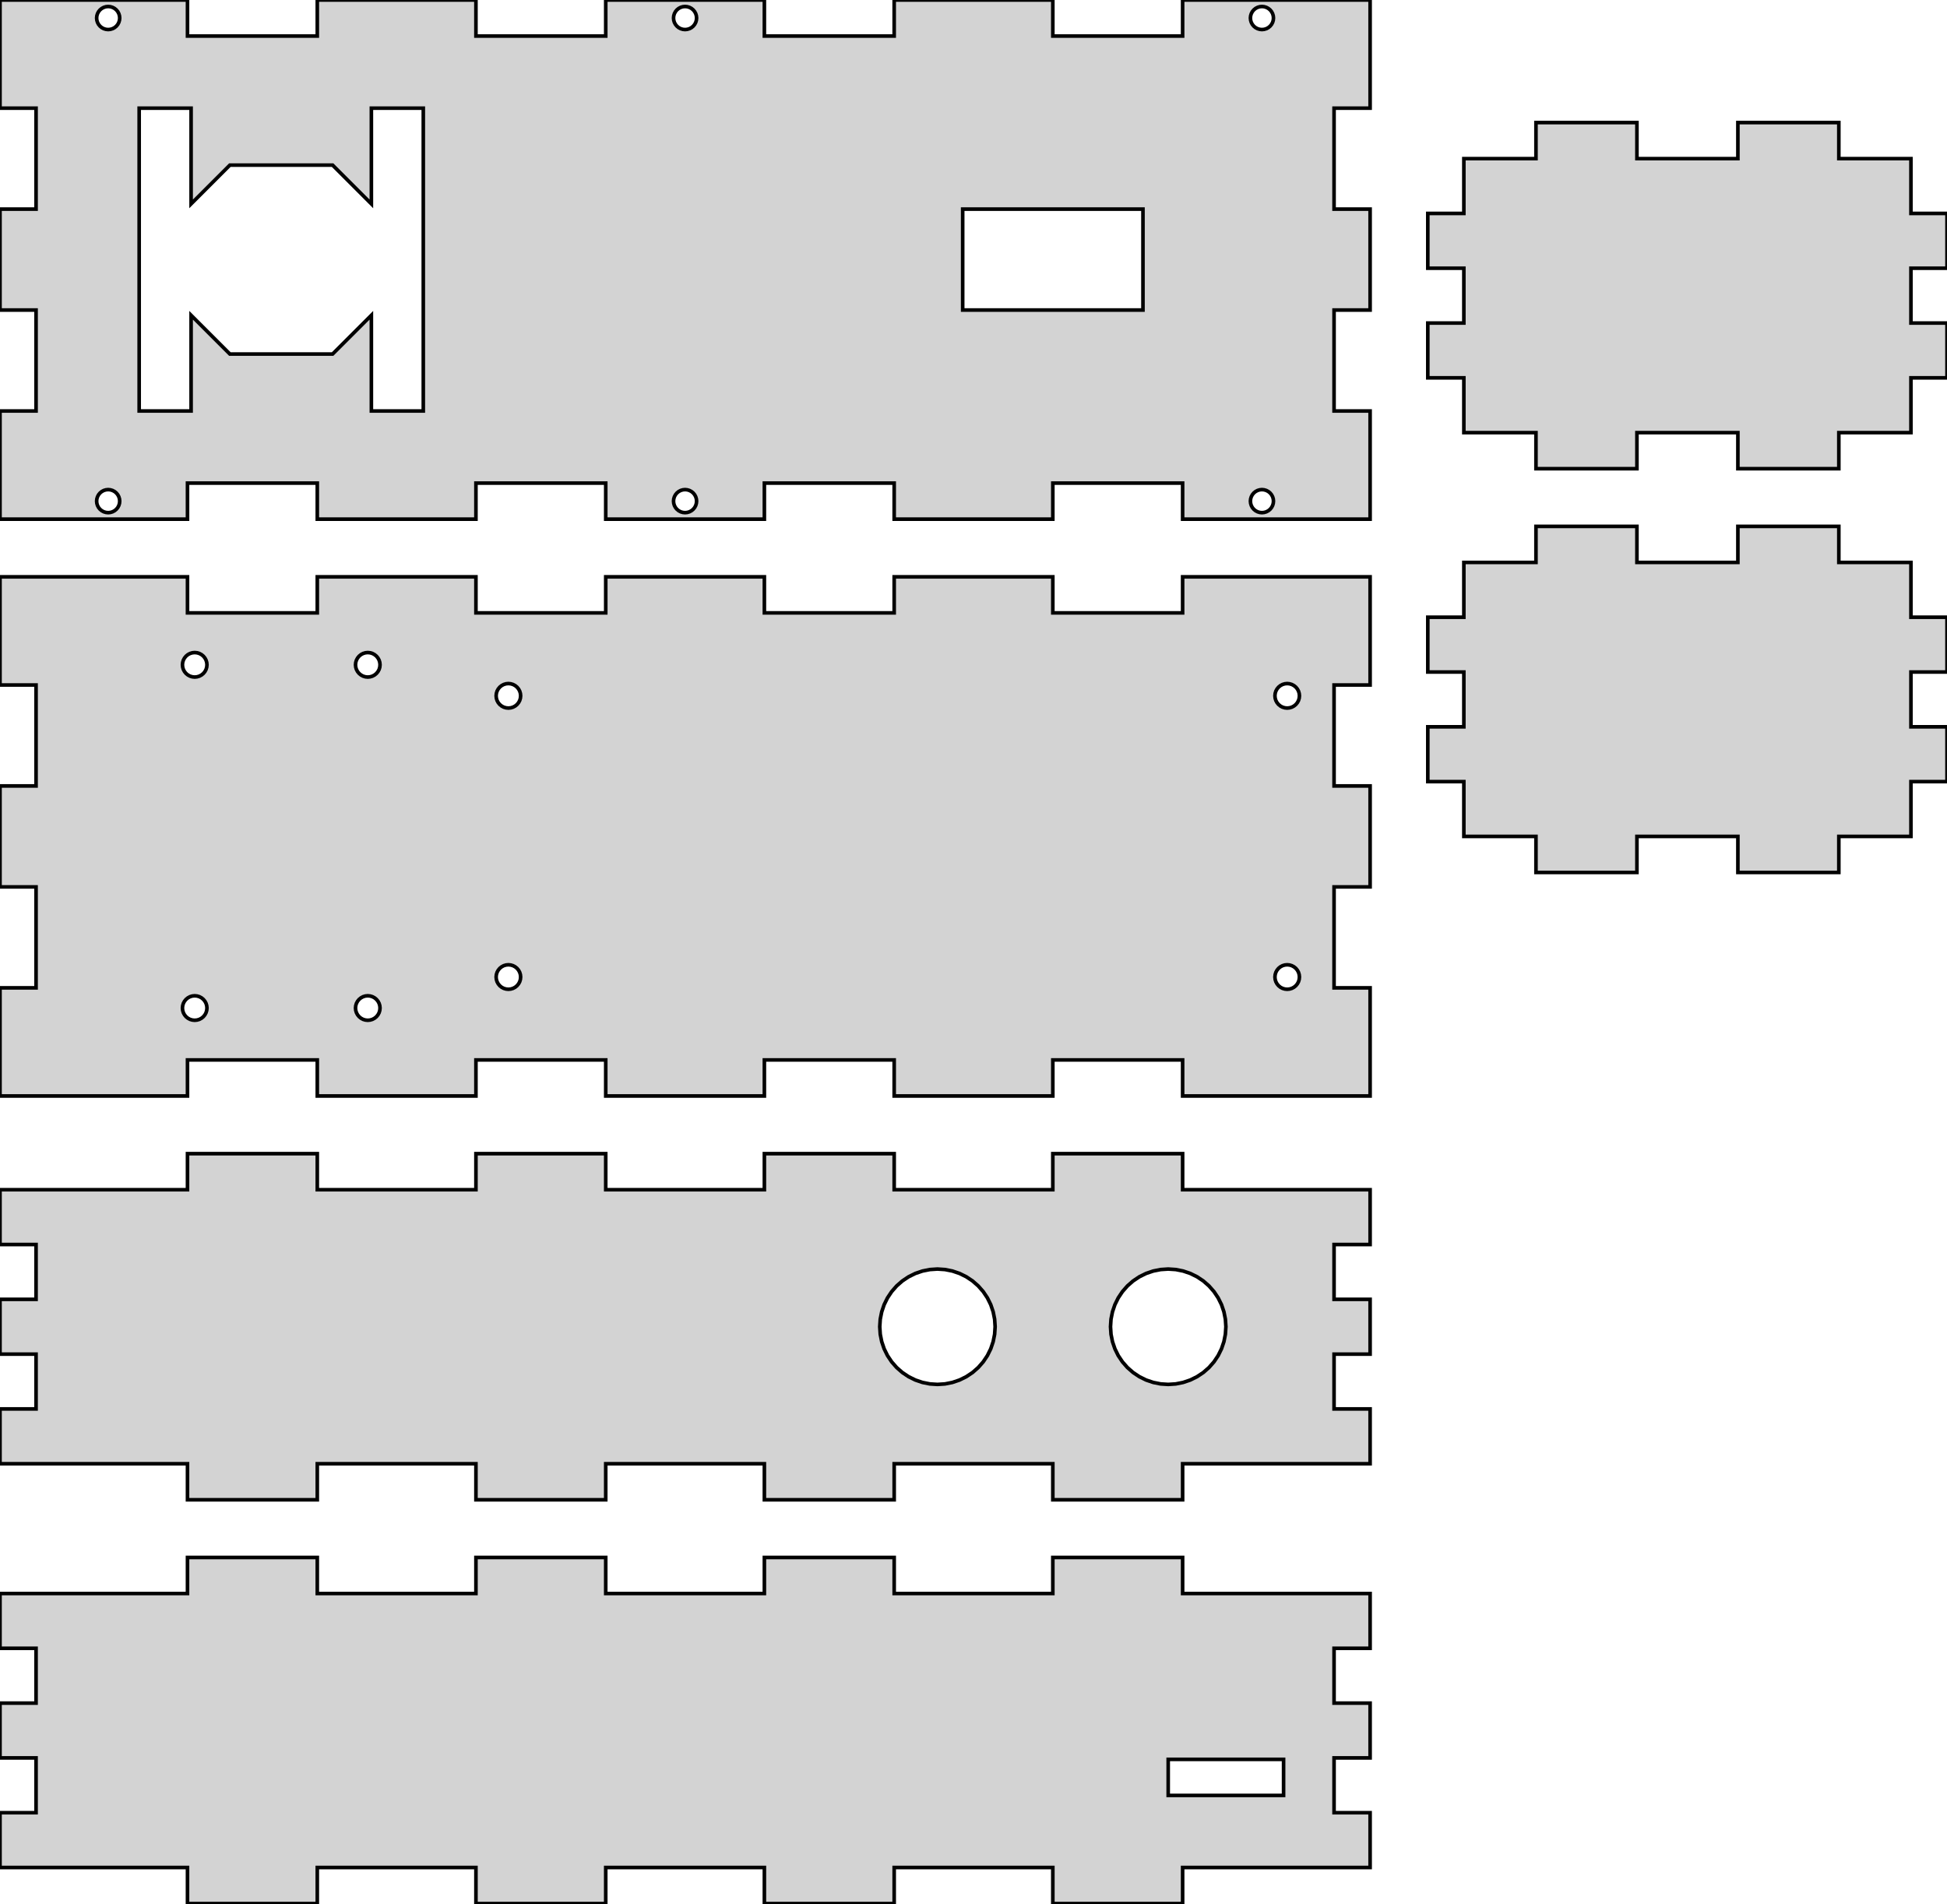
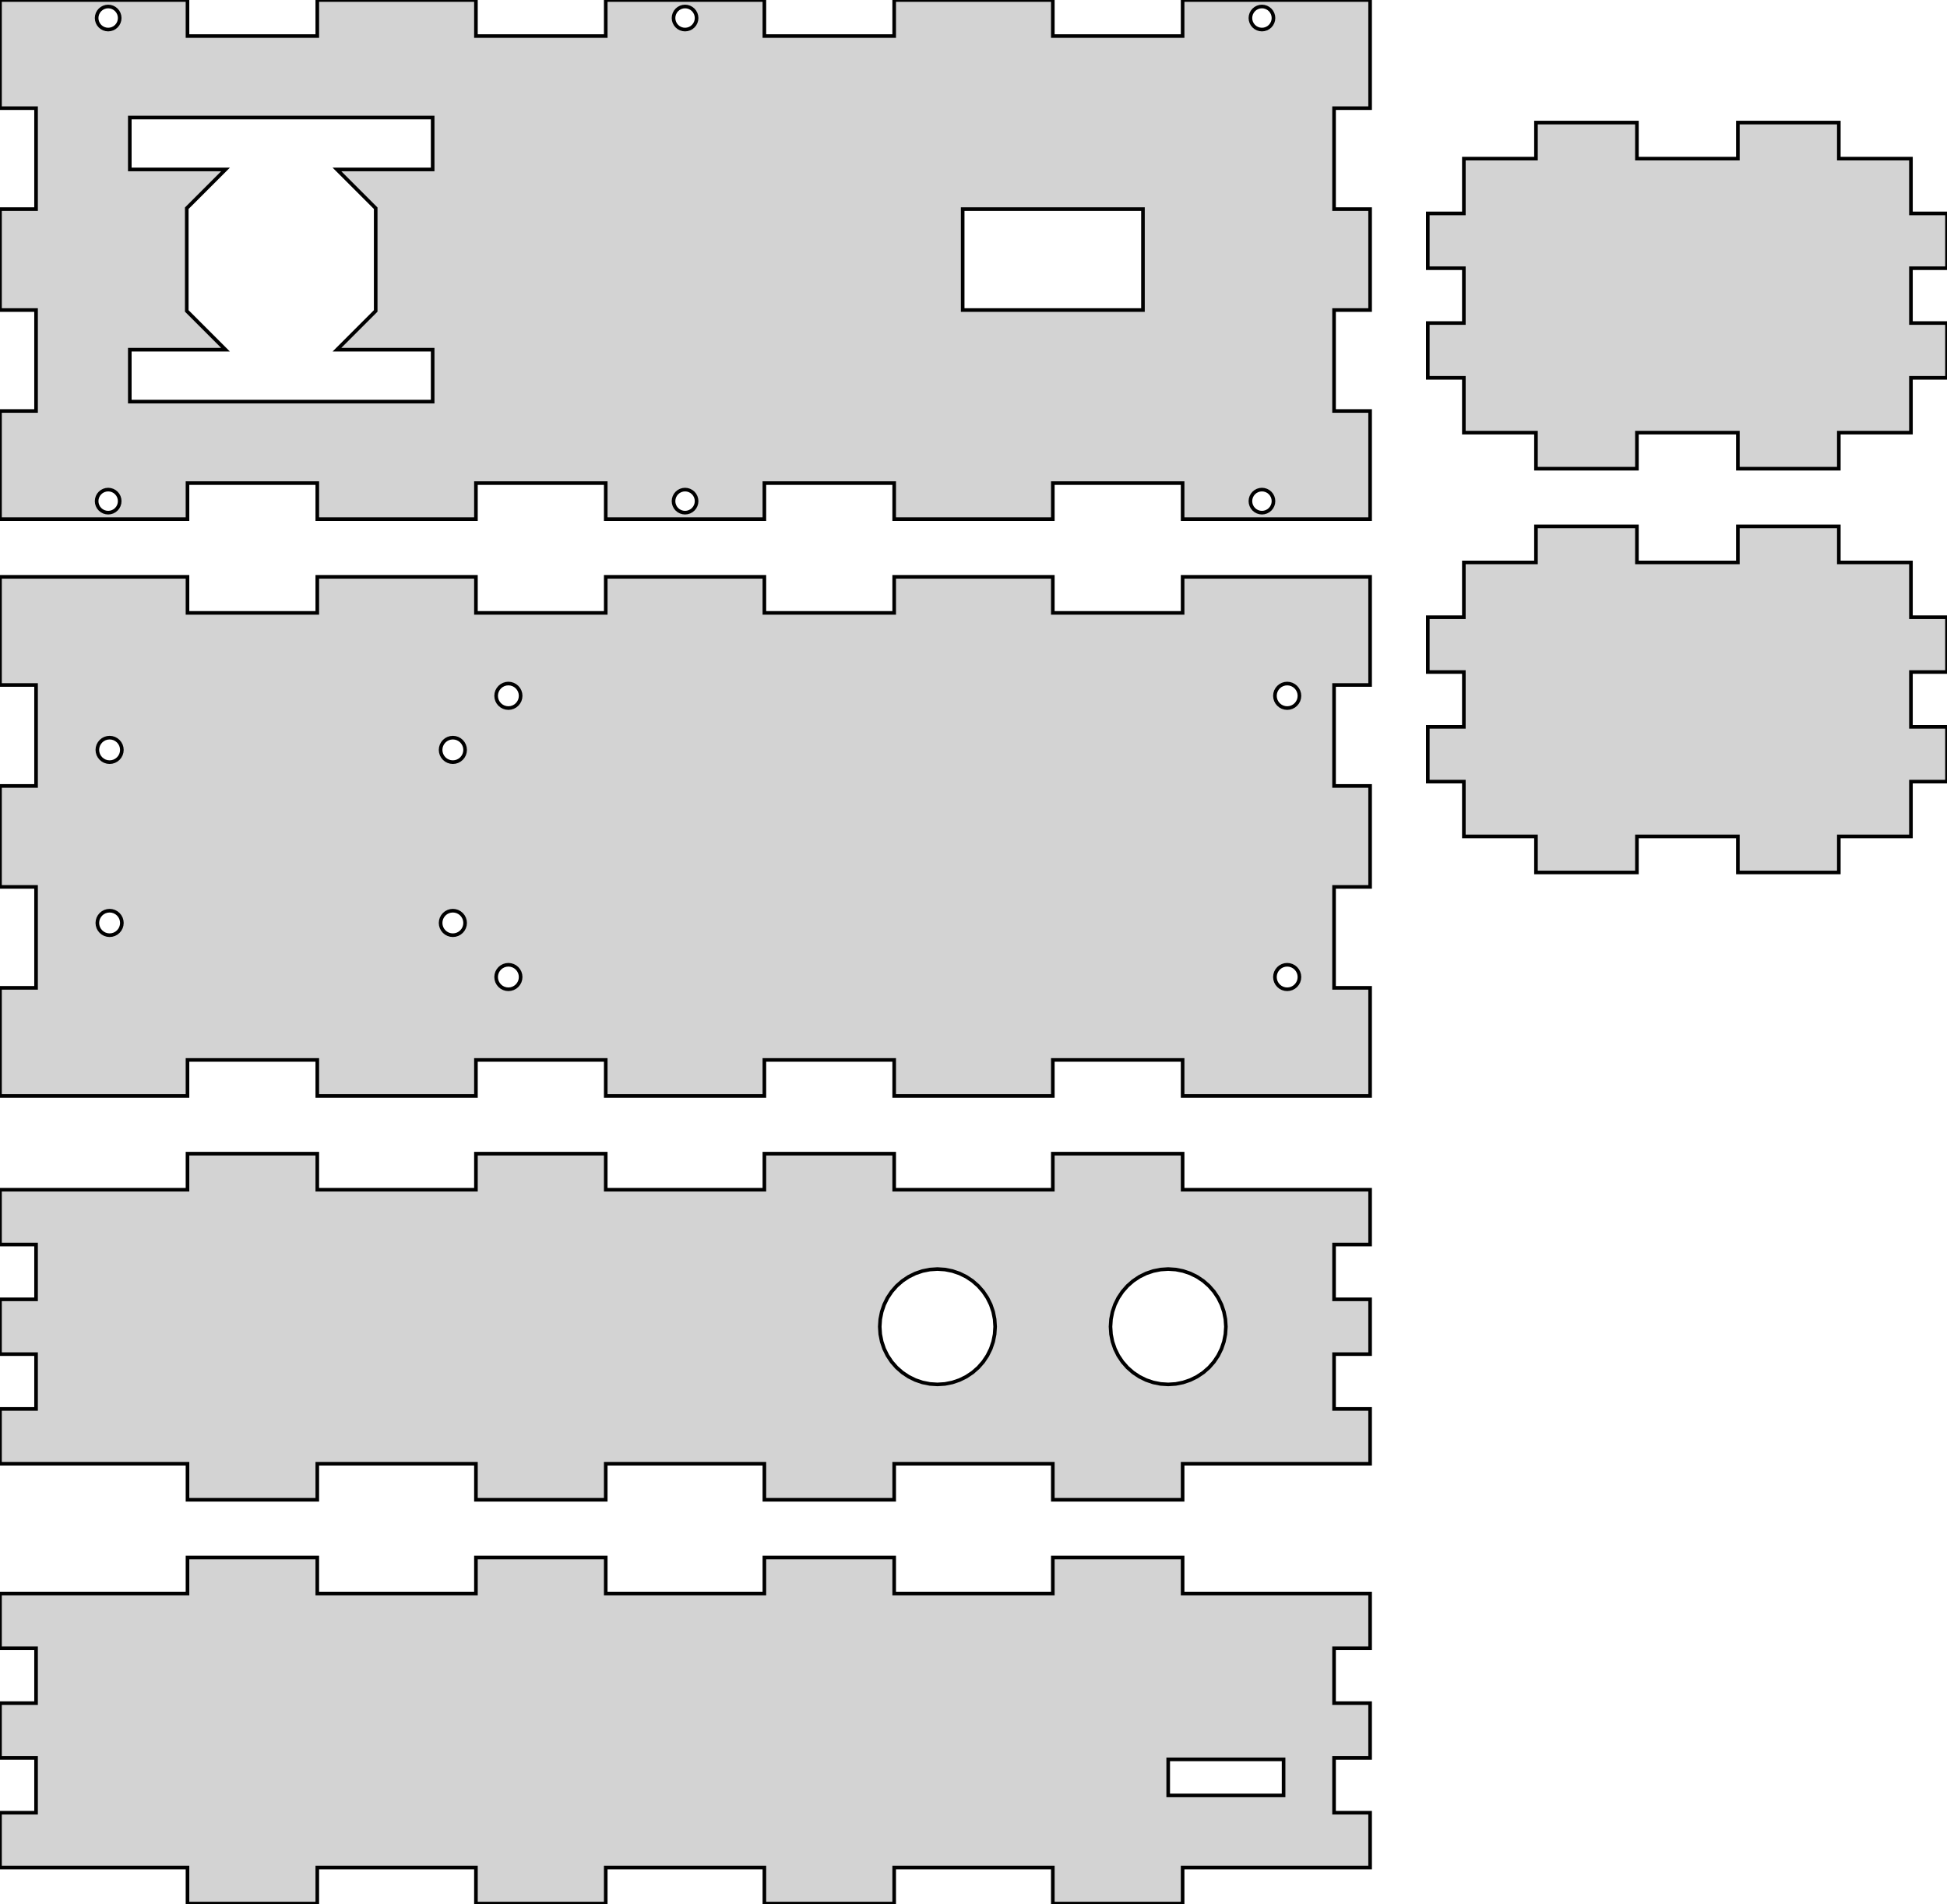
<svg xmlns="http://www.w3.org/2000/svg" width="270mm" height="264mm" viewBox="-95 -116 270 264" version="1.1">
-   <path d=" M -69,-49 L -51,-49 L -51,-44 L -29,-44 L -29,-49 L -11,-49  L -11,-44 L 11,-44 L 11,-49 L 29,-49 L 29,-44 L 51,-44  L 51,-49 L 69,-49 L 69,-44 L 95,-44 L 95,-59 L 90,-59  L 90,-73 L 95,-73 L 95,-87 L 90,-87 L 90,-101 L 95,-101  L 95,-116 L 69,-116 L 69,-111 L 51,-111 L 51,-116 L 29,-116  L 29,-111 L 11,-111 L 11,-116 L -11,-116 L -11,-111 L -29,-111  L -29,-116 L -51,-116 L -51,-111 L -69,-111 L -69,-116 L -95,-116  L -95,-101 L -90,-101 L -90,-87 L -95,-87 L -95,-73 L -90,-73  L -90,-59 L -95,-59 L -95,-44 L -69,-44 z M -0.312,-111.931 L -0.612,-112.022 L -0.889,-112.17 L -1.131,-112.369 L -1.33,-112.611 L -1.478,-112.888  L -1.569,-113.188 L -1.6,-113.5 L -1.569,-113.812 L -1.478,-114.112 L -1.33,-114.389 L -1.131,-114.631  L -0.889,-114.83 L -0.612,-114.978 L -0.312,-115.069 L 0,-115.1 L 0.312,-115.069 L 0.612,-114.978  L 0.889,-114.83 L 1.131,-114.631 L 1.33,-114.389 L 1.478,-114.112 L 1.569,-113.812 L 1.6,-113.5  L 1.569,-113.188 L 1.478,-112.888 L 1.33,-112.611 L 1.131,-112.369 L 0.889,-112.17 L 0.612,-112.022  L 0.312,-111.931 L 0,-111.9 z M -80.312,-111.931 L -80.612,-112.022 L -80.889,-112.17 L -81.131,-112.369 L -81.33,-112.611 L -81.478,-112.888  L -81.569,-113.188 L -81.6,-113.5 L -81.569,-113.812 L -81.478,-114.112 L -81.33,-114.389 L -81.131,-114.631  L -80.889,-114.83 L -80.612,-114.978 L -80.312,-115.069 L -80,-115.1 L -79.688,-115.069 L -79.388,-114.978  L -79.111,-114.83 L -78.869,-114.631 L -78.67,-114.389 L -78.522,-114.112 L -78.431,-113.812 L -78.4,-113.5  L -78.431,-113.188 L -78.522,-112.888 L -78.67,-112.611 L -78.869,-112.369 L -79.111,-112.17 L -79.388,-112.022  L -79.688,-111.931 L -80,-111.9 z M 79.688,-111.931 L 79.388,-112.022 L 79.111,-112.17 L 78.869,-112.369 L 78.67,-112.611 L 78.522,-112.888  L 78.431,-113.188 L 78.4,-113.5 L 78.431,-113.812 L 78.522,-114.112 L 78.67,-114.389 L 78.869,-114.631  L 79.111,-114.83 L 79.388,-114.978 L 79.688,-115.069 L 80,-115.1 L 80.312,-115.069 L 80.612,-114.978  L 80.889,-114.83 L 81.131,-114.631 L 81.33,-114.389 L 81.478,-114.112 L 81.569,-113.812 L 81.6,-113.5  L 81.569,-113.188 L 81.478,-112.888 L 81.33,-112.611 L 81.131,-112.369 L 80.889,-112.17 L 80.612,-112.022  L 80.312,-111.931 L 80,-111.9 z M -75.7,-59 L -75.7,-101 L -68.5,-101 L -68.5,-87.723 L -63.123,-93.1 L -48.877,-93.1  L -43.5,-87.723 L -43.5,-101 L -36.3,-101 L -36.3,-59 L -43.5,-59 L -43.5,-72.277  L -48.877,-66.9 L -63.123,-66.9 L -68.5,-72.277 L -68.5,-59 z M 38.5,-73 L 38.5,-87 L 63.5,-87 L 63.5,-73 z M -0.312,-44.931 L -0.612,-45.022 L -0.889,-45.17 L -1.131,-45.369 L -1.33,-45.611 L -1.478,-45.888  L -1.569,-46.188 L -1.6,-46.5 L -1.569,-46.812 L -1.478,-47.112 L -1.33,-47.389 L -1.131,-47.631  L -0.889,-47.83 L -0.612,-47.978 L -0.312,-48.069 L 0,-48.1 L 0.312,-48.069 L 0.612,-47.978  L 0.889,-47.83 L 1.131,-47.631 L 1.33,-47.389 L 1.478,-47.112 L 1.569,-46.812 L 1.6,-46.5  L 1.569,-46.188 L 1.478,-45.888 L 1.33,-45.611 L 1.131,-45.369 L 0.889,-45.17 L 0.612,-45.022  L 0.312,-44.931 L 0,-44.9 z M -80.312,-44.931 L -80.612,-45.022 L -80.889,-45.17 L -81.131,-45.369 L -81.33,-45.611 L -81.478,-45.888  L -81.569,-46.188 L -81.6,-46.5 L -81.569,-46.812 L -81.478,-47.112 L -81.33,-47.389 L -81.131,-47.631  L -80.889,-47.83 L -80.612,-47.978 L -80.312,-48.069 L -80,-48.1 L -79.688,-48.069 L -79.388,-47.978  L -79.111,-47.83 L -78.869,-47.631 L -78.67,-47.389 L -78.522,-47.112 L -78.431,-46.812 L -78.4,-46.5  L -78.431,-46.188 L -78.522,-45.888 L -78.67,-45.611 L -78.869,-45.369 L -79.111,-45.17 L -79.388,-45.022  L -79.688,-44.931 L -80,-44.9 z M 79.688,-44.931 L 79.388,-45.022 L 79.111,-45.17 L 78.869,-45.369 L 78.67,-45.611 L 78.522,-45.888  L 78.431,-46.188 L 78.4,-46.5 L 78.431,-46.812 L 78.522,-47.112 L 78.67,-47.389 L 78.869,-47.631  L 79.111,-47.83 L 79.388,-47.978 L 79.688,-48.069 L 80,-48.1 L 80.312,-48.069 L 80.612,-47.978  L 80.889,-47.83 L 81.131,-47.631 L 81.33,-47.389 L 81.478,-47.112 L 81.569,-46.812 L 81.6,-46.5  L 81.569,-46.188 L 81.478,-45.888 L 81.33,-45.611 L 81.131,-45.369 L 80.889,-45.17 L 80.612,-45.022  L 80.312,-44.931 L 80,-44.9 z M 132,-56 L 146,-56 L 146,-51 L 160,-51 L 160,-56 L 170,-56  L 170,-63.6 L 175,-63.6 L 175,-71.2 L 170,-71.2 L 170,-78.8 L 175,-78.8  L 175,-86.4 L 170,-86.4 L 170,-94 L 160,-94 L 160,-99 L 146,-99  L 146,-94 L 132,-94 L 132,-99 L 118,-99 L 118,-94 L 108,-94  L 108,-86.4 L 103,-86.4 L 103,-78.8 L 108,-78.8 L 108,-71.2 L 103,-71.2  L 103,-63.6 L 108,-63.6 L 108,-56 L 118,-56 L 118,-51 L 132,-51  z M 132,-0 L 146,-0 L 146,5 L 160,5 L 160,-0 L 170,-0  L 170,-7.6 L 175,-7.6 L 175,-15.2 L 170,-15.2 L 170,-22.8 L 175,-22.8  L 175,-30.4 L 170,-30.4 L 170,-38 L 160,-38 L 160,-43 L 146,-43  L 146,-38 L 132,-38 L 132,-43 L 118,-43 L 118,-38 L 108,-38  L 108,-30.4 L 103,-30.4 L 103,-22.8 L 108,-22.8 L 108,-15.2 L 103,-15.2  L 103,-7.6 L 108,-7.6 L 108,-0 L 118,-0 L 118,5 L 132,5  z M -69,31 L -51,31 L -51,36 L -29,36 L -29,31 L -11,31  L -11,36 L 11,36 L 11,31 L 29,31 L 29,36 L 51,36  L 51,31 L 69,31 L 69,36 L 95,36 L 95,21 L 90,21  L 90,7 L 95,7 L 95,-7 L 90,-7 L 90,-21 L 95,-21  L 95,-36 L 69,-36 L 69,-31 L 51,-31 L 51,-36 L 29,-36  L 29,-31 L 11,-31 L 11,-36 L -11,-36 L -11,-31 L -29,-31  L -29,-36 L -51,-36 L -51,-31 L -69,-31 L -69,-36 L -95,-36  L -95,-21 L -90,-21 L -90,-7 L -95,-7 L -95,7 L -90,7  L -90,21 L -95,21 L -95,36 L -69,36 z M -68.332,-22.133 L -68.651,-22.229 L -68.945,-22.387 L -69.202,-22.598 L -69.413,-22.855 L -69.571,-23.149  L -69.667,-23.468 L -69.7,-23.8 L -69.667,-24.132 L -69.571,-24.451 L -69.413,-24.744 L -69.202,-25.002  L -68.945,-25.213 L -68.651,-25.371 L -68.332,-25.467 L -68,-25.5 L -67.668,-25.467 L -67.349,-25.371  L -67.055,-25.213 L -66.798,-25.002 L -66.587,-24.744 L -66.429,-24.451 L -66.333,-24.132 L -66.3,-23.8  L -66.333,-23.468 L -66.429,-23.149 L -66.587,-22.855 L -66.798,-22.598 L -67.055,-22.387 L -67.349,-22.229  L -67.668,-22.133 L -68,-22.1 z M -44.332,-22.133 L -44.651,-22.229 L -44.944,-22.387 L -45.202,-22.598 L -45.413,-22.855 L -45.571,-23.149  L -45.667,-23.468 L -45.7,-23.8 L -45.667,-24.132 L -45.571,-24.451 L -45.413,-24.744 L -45.202,-25.002  L -44.944,-25.213 L -44.651,-25.371 L -44.332,-25.467 L -44,-25.5 L -43.668,-25.467 L -43.349,-25.371  L -43.056,-25.213 L -42.798,-25.002 L -42.587,-24.744 L -42.429,-24.451 L -42.333,-24.132 L -42.3,-23.8  L -42.333,-23.468 L -42.429,-23.149 L -42.587,-22.855 L -42.798,-22.598 L -43.056,-22.387 L -43.349,-22.229  L -43.668,-22.133 L -44,-22.1 z M 83.168,-17.833 L 82.849,-17.929 L 82.555,-18.087 L 82.298,-18.298 L 82.087,-18.555 L 81.929,-18.849  L 81.833,-19.168 L 81.8,-19.5 L 81.833,-19.832 L 81.929,-20.151 L 82.087,-20.445 L 82.298,-20.702  L 82.555,-20.913 L 82.849,-21.071 L 83.168,-21.167 L 83.5,-21.2 L 83.832,-21.167 L 84.151,-21.071  L 84.445,-20.913 L 84.702,-20.702 L 84.913,-20.445 L 85.071,-20.151 L 85.167,-19.832 L 85.2,-19.5  L 85.167,-19.168 L 85.071,-18.849 L 84.913,-18.555 L 84.702,-18.298 L 84.445,-18.087 L 84.151,-17.929  L 83.832,-17.833 L 83.5,-17.8 z M -24.832,-17.833 L -25.151,-17.929 L -25.445,-18.087 L -25.702,-18.298 L -25.913,-18.555 L -26.071,-18.849  L -26.167,-19.168 L -26.2,-19.5 L -26.167,-19.832 L -26.071,-20.151 L -25.913,-20.445 L -25.702,-20.702  L -25.445,-20.913 L -25.151,-21.071 L -24.832,-21.167 L -24.5,-21.2 L -24.168,-21.167 L -23.849,-21.071  L -23.555,-20.913 L -23.298,-20.702 L -23.087,-20.445 L -22.929,-20.151 L -22.833,-19.832 L -22.8,-19.5  L -22.833,-19.168 L -22.929,-18.849 L -23.087,-18.555 L -23.298,-18.298 L -23.555,-18.087 L -23.849,-17.929  L -24.168,-17.833 L -24.5,-17.8 z M -24.832,21.167 L -25.151,21.071 L -25.445,20.913 L -25.702,20.702 L -25.913,20.445 L -26.071,20.151  L -26.167,19.832 L -26.2,19.5 L -26.167,19.168 L -26.071,18.849 L -25.913,18.555 L -25.702,18.298  L -25.445,18.087 L -25.151,17.929 L -24.832,17.833 L -24.5,17.8 L -24.168,17.833 L -23.849,17.929  L -23.555,18.087 L -23.298,18.298 L -23.087,18.555 L -22.929,18.849 L -22.833,19.168 L -22.8,19.5  L -22.833,19.832 L -22.929,20.151 L -23.087,20.445 L -23.298,20.702 L -23.555,20.913 L -23.849,21.071  L -24.168,21.167 L -24.5,21.2 z M 83.168,21.167 L 82.849,21.071 L 82.555,20.913 L 82.298,20.702 L 82.087,20.445 L 81.929,20.151  L 81.833,19.832 L 81.8,19.5 L 81.833,19.168 L 81.929,18.849 L 82.087,18.555 L 82.298,18.298  L 82.555,18.087 L 82.849,17.929 L 83.168,17.833 L 83.5,17.8 L 83.832,17.833 L 84.151,17.929  L 84.445,18.087 L 84.702,18.298 L 84.913,18.555 L 85.071,18.849 L 85.167,19.168 L 85.2,19.5  L 85.167,19.832 L 85.071,20.151 L 84.913,20.445 L 84.702,20.702 L 84.445,20.913 L 84.151,21.071  L 83.832,21.167 L 83.5,21.2 z M -68.332,25.467 L -68.651,25.371 L -68.945,25.213 L -69.202,25.002 L -69.413,24.744 L -69.571,24.451  L -69.667,24.132 L -69.7,23.8 L -69.667,23.468 L -69.571,23.149 L -69.413,22.855 L -69.202,22.598  L -68.945,22.387 L -68.651,22.229 L -68.332,22.133 L -68,22.1 L -67.668,22.133 L -67.349,22.229  L -67.055,22.387 L -66.798,22.598 L -66.587,22.855 L -66.429,23.149 L -66.333,23.468 L -66.3,23.8  L -66.333,24.132 L -66.429,24.451 L -66.587,24.744 L -66.798,25.002 L -67.055,25.213 L -67.349,25.371  L -67.668,25.467 L -68,25.5 z M -44.332,25.467 L -44.651,25.371 L -44.944,25.213 L -45.202,25.002 L -45.413,24.744 L -45.571,24.451  L -45.667,24.132 L -45.7,23.8 L -45.667,23.468 L -45.571,23.149 L -45.413,22.855 L -45.202,22.598  L -44.944,22.387 L -44.651,22.229 L -44.332,22.133 L -44,22.1 L -43.668,22.133 L -43.349,22.229  L -43.056,22.387 L -42.798,22.598 L -42.587,22.855 L -42.429,23.149 L -42.333,23.468 L -42.3,23.8  L -42.333,24.132 L -42.429,24.451 L -42.587,24.744 L -42.798,25.002 L -43.056,25.213 L -43.349,25.371  L -43.668,25.467 L -44,25.5 z M -51,87 L -29,87 L -29,92 L -11,92 L -11,87 L 11,87  L 11,92 L 29,92 L 29,87 L 51,87 L 51,92 L 69,92  L 69,87 L 95,87 L 95,79.4 L 90,79.4 L 90,71.8 L 95,71.8  L 95,64.2 L 90,64.2 L 90,56.6 L 95,56.6 L 95,49 L 69,49  L 69,44 L 51,44 L 51,49 L 29,49 L 29,44 L 11,44  L 11,49 L -11,49 L -11,44 L -29,44 L -29,49 L -51,49  L -51,44 L -69,44 L -69,49 L -95,49 L -95,56.6 L -90,56.6  L -90,64.2 L -95,64.2 L -95,71.8 L -90,71.8 L -90,79.4 L -95,79.4  L -95,87 L -69,87 L -69,92 L -51,92 z M 33.956,75.932 L 32.929,75.727 L 31.939,75.391 L 31,74.928 L 30.13,74.347 L 29.343,73.657  L 28.653,72.87 L 28.072,72 L 27.609,71.061 L 27.273,70.071 L 27.068,69.044 L 27,68  L 27.068,66.956 L 27.273,65.93 L 27.609,64.939 L 28.072,64 L 28.653,63.13 L 29.343,62.343  L 30.13,61.653 L 31,61.072 L 31.939,60.609 L 32.929,60.273 L 33.956,60.069 L 35,60  L 36.044,60.069 L 37.071,60.273 L 38.062,60.609 L 39,61.072 L 39.87,61.653 L 40.657,62.343  L 41.347,63.13 L 41.928,64 L 42.391,64.939 L 42.727,65.93 L 42.931,66.956 L 43,68  L 42.931,69.044 L 42.727,70.071 L 42.391,71.061 L 41.928,72 L 41.347,72.87 L 40.657,73.657  L 39.87,74.347 L 39,74.928 L 38.062,75.391 L 37.071,75.727 L 36.044,75.932 L 35,76  z M 65.956,75.932 L 64.929,75.727 L 63.938,75.391 L 63,74.928 L 62.13,74.347 L 61.343,73.657  L 60.653,72.87 L 60.072,72 L 59.609,71.061 L 59.273,70.071 L 59.068,69.044 L 59,68  L 59.068,66.956 L 59.273,65.93 L 59.609,64.939 L 60.072,64 L 60.653,63.13 L 61.343,62.343  L 62.13,61.653 L 63,61.072 L 63.938,60.609 L 64.929,60.273 L 65.956,60.069 L 67,60  L 68.044,60.069 L 69.07,60.273 L 70.061,60.609 L 71,61.072 L 71.87,61.653 L 72.657,62.343  L 73.347,63.13 L 73.928,64 L 74.391,64.939 L 74.727,65.93 L 74.931,66.956 L 75,68  L 74.931,69.044 L 74.727,70.071 L 74.391,71.061 L 73.928,72 L 73.347,72.87 L 72.657,73.657  L 71.87,74.347 L 71,74.928 L 70.061,75.391 L 69.07,75.727 L 68.044,75.932 L 67,76  z M -51,143 L -29,143 L -29,148 L -11,148 L -11,143 L 11,143  L 11,148 L 29,148 L 29,143 L 51,143 L 51,148 L 69,148  L 69,143 L 95,143 L 95,135.4 L 90,135.4 L 90,127.8 L 95,127.8  L 95,120.2 L 90,120.2 L 90,112.6 L 95,112.6 L 95,105 L 69,105  L 69,100 L 51,100 L 51,105 L 29,105 L 29,100 L 11,100  L 11,105 L -11,105 L -11,100 L -29,100 L -29,105 L -51,105  L -51,100 L -69,100 L -69,105 L -95,105 L -95,112.6 L -90,112.6  L -90,120.2 L -95,120.2 L -95,127.8 L -90,127.8 L -90,135.4 L -95,135.4  L -95,143 L -69,143 L -69,148 L -51,148 z M 67,133 L 67,128 L 83,128 L 83,133 z " stroke="black" fill="lightgray" stroke-width="0.5" />
+   <path d=" M -69,-49 L -51,-49 L -51,-44 L -29,-44 L -29,-49 L -11,-49  L -11,-44 L 11,-44 L 11,-49 L 29,-49 L 29,-44 L 51,-44  L 51,-49 L 69,-49 L 69,-44 L 95,-44 L 95,-59 L 90,-59  L 90,-73 L 95,-73 L 95,-87 L 90,-87 L 90,-101 L 95,-101  L 95,-116 L 69,-116 L 69,-111 L 51,-111 L 51,-116 L 29,-116  L 29,-111 L 11,-111 L 11,-116 L -11,-116 L -11,-111 L -29,-111  L -29,-116 L -51,-116 L -51,-111 L -69,-111 L -69,-116 L -95,-116  L -95,-101 L -90,-101 L -90,-87 L -95,-87 L -95,-73 L -90,-73  L -90,-59 L -95,-59 L -95,-44 L -69,-44 z M -80.312,-111.931 L -80.612,-112.022 L -80.889,-112.17 L -81.131,-112.369 L -81.33,-112.611 L -81.478,-112.888  L -81.569,-113.188 L -81.6,-113.5 L -81.569,-113.812 L -81.478,-114.112 L -81.33,-114.389 L -81.131,-114.631  L -80.889,-114.83 L -80.612,-114.978 L -80.312,-115.069 L -80,-115.1 L -79.688,-115.069 L -79.388,-114.978  L -79.111,-114.83 L -78.869,-114.631 L -78.67,-114.389 L -78.522,-114.112 L -78.431,-113.812 L -78.4,-113.5  L -78.431,-113.188 L -78.522,-112.888 L -78.67,-112.611 L -78.869,-112.369 L -79.111,-112.17 L -79.388,-112.022  L -79.688,-111.931 L -80,-111.9 z M -0.312,-111.931 L -0.612,-112.022 L -0.889,-112.17 L -1.131,-112.369 L -1.33,-112.611 L -1.478,-112.888  L -1.569,-113.188 L -1.6,-113.5 L -1.569,-113.812 L -1.478,-114.112 L -1.33,-114.389 L -1.131,-114.631  L -0.889,-114.83 L -0.612,-114.978 L -0.312,-115.069 L 0,-115.1 L 0.312,-115.069 L 0.612,-114.978  L 0.889,-114.83 L 1.131,-114.631 L 1.33,-114.389 L 1.478,-114.112 L 1.569,-113.812 L 1.6,-113.5  L 1.569,-113.188 L 1.478,-112.888 L 1.33,-112.611 L 1.131,-112.369 L 0.889,-112.17 L 0.612,-112.022  L 0.312,-111.931 L 0,-111.9 z M 79.688,-111.931 L 79.388,-112.022 L 79.111,-112.17 L 78.869,-112.369 L 78.67,-112.611 L 78.522,-112.888  L 78.431,-113.188 L 78.4,-113.5 L 78.431,-113.812 L 78.522,-114.112 L 78.67,-114.389 L 78.869,-114.631  L 79.111,-114.83 L 79.388,-114.978 L 79.688,-115.069 L 80,-115.1 L 80.312,-115.069 L 80.612,-114.978  L 80.889,-114.83 L 81.131,-114.631 L 81.33,-114.389 L 81.478,-114.112 L 81.569,-113.812 L 81.6,-113.5  L 81.569,-113.188 L 81.478,-112.888 L 81.33,-112.611 L 81.131,-112.369 L 80.889,-112.17 L 80.612,-112.022  L 80.312,-111.931 L 80,-111.9 z M -77,-60.3 L -77,-67.5 L -63.723,-67.5 L -69.1,-72.877 L -69.1,-87.123 L -63.723,-92.5  L -77,-92.5 L -77,-99.7 L -35,-99.7 L -35,-92.5 L -48.277,-92.5 L -42.9,-87.123  L -42.9,-72.877 L -48.277,-67.5 L -35,-67.5 L -35,-60.3 z M 38.5,-73 L 38.5,-87 L 63.5,-87 L 63.5,-73 z M -0.312,-44.931 L -0.612,-45.022 L -0.889,-45.17 L -1.131,-45.369 L -1.33,-45.611 L -1.478,-45.888  L -1.569,-46.188 L -1.6,-46.5 L -1.569,-46.812 L -1.478,-47.112 L -1.33,-47.389 L -1.131,-47.631  L -0.889,-47.83 L -0.612,-47.978 L -0.312,-48.069 L 0,-48.1 L 0.312,-48.069 L 0.612,-47.978  L 0.889,-47.83 L 1.131,-47.631 L 1.33,-47.389 L 1.478,-47.112 L 1.569,-46.812 L 1.6,-46.5  L 1.569,-46.188 L 1.478,-45.888 L 1.33,-45.611 L 1.131,-45.369 L 0.889,-45.17 L 0.612,-45.022  L 0.312,-44.931 L 0,-44.9 z M 79.688,-44.931 L 79.388,-45.022 L 79.111,-45.17 L 78.869,-45.369 L 78.67,-45.611 L 78.522,-45.888  L 78.431,-46.188 L 78.4,-46.5 L 78.431,-46.812 L 78.522,-47.112 L 78.67,-47.389 L 78.869,-47.631  L 79.111,-47.83 L 79.388,-47.978 L 79.688,-48.069 L 80,-48.1 L 80.312,-48.069 L 80.612,-47.978  L 80.889,-47.83 L 81.131,-47.631 L 81.33,-47.389 L 81.478,-47.112 L 81.569,-46.812 L 81.6,-46.5  L 81.569,-46.188 L 81.478,-45.888 L 81.33,-45.611 L 81.131,-45.369 L 80.889,-45.17 L 80.612,-45.022  L 80.312,-44.931 L 80,-44.9 z M -80.312,-44.931 L -80.612,-45.022 L -80.889,-45.17 L -81.131,-45.369 L -81.33,-45.611 L -81.478,-45.888  L -81.569,-46.188 L -81.6,-46.5 L -81.569,-46.812 L -81.478,-47.112 L -81.33,-47.389 L -81.131,-47.631  L -80.889,-47.83 L -80.612,-47.978 L -80.312,-48.069 L -80,-48.1 L -79.688,-48.069 L -79.388,-47.978  L -79.111,-47.83 L -78.869,-47.631 L -78.67,-47.389 L -78.522,-47.112 L -78.431,-46.812 L -78.4,-46.5  L -78.431,-46.188 L -78.522,-45.888 L -78.67,-45.611 L -78.869,-45.369 L -79.111,-45.17 L -79.388,-45.022  L -79.688,-44.931 L -80,-44.9 z M 132,-56 L 146,-56 L 146,-51 L 160,-51 L 160,-56 L 170,-56  L 170,-63.6 L 175,-63.6 L 175,-71.2 L 170,-71.2 L 170,-78.8 L 175,-78.8  L 175,-86.4 L 170,-86.4 L 170,-94 L 160,-94 L 160,-99 L 146,-99  L 146,-94 L 132,-94 L 132,-99 L 118,-99 L 118,-94 L 108,-94  L 108,-86.4 L 103,-86.4 L 103,-78.8 L 108,-78.8 L 108,-71.2 L 103,-71.2  L 103,-63.6 L 108,-63.6 L 108,-56 L 118,-56 L 118,-51 L 132,-51  z M 132,-0 L 146,-0 L 146,5 L 160,5 L 160,-0 L 170,-0  L 170,-7.6 L 175,-7.6 L 175,-15.2 L 170,-15.2 L 170,-22.8 L 175,-22.8  L 175,-30.4 L 170,-30.4 L 170,-38 L 160,-38 L 160,-43 L 146,-43  L 146,-38 L 132,-38 L 132,-43 L 118,-43 L 118,-38 L 108,-38  L 108,-30.4 L 103,-30.4 L 103,-22.8 L 108,-22.8 L 108,-15.2 L 103,-15.2  L 103,-7.6 L 108,-7.6 L 108,-0 L 118,-0 L 118,5 L 132,5  z M -69,31 L -51,31 L -51,36 L -29,36 L -29,31 L -11,31  L -11,36 L 11,36 L 11,31 L 29,31 L 29,36 L 51,36  L 51,31 L 69,31 L 69,36 L 95,36 L 95,21 L 90,21  L 90,7 L 95,7 L 95,-7 L 90,-7 L 90,-21 L 95,-21  L 95,-36 L 69,-36 L 69,-31 L 51,-31 L 51,-36 L 29,-36  L 29,-31 L 11,-31 L 11,-36 L -11,-36 L -11,-31 L -29,-31  L -29,-36 L -51,-36 L -51,-31 L -69,-31 L -69,-36 L -95,-36  L -95,-21 L -90,-21 L -90,-7 L -95,-7 L -95,7 L -90,7  L -90,21 L -95,21 L -95,36 L -69,36 z M 83.168,-17.833 L 82.849,-17.929 L 82.555,-18.087 L 82.298,-18.298 L 82.087,-18.555 L 81.929,-18.849  L 81.833,-19.168 L 81.8,-19.5 L 81.833,-19.832 L 81.929,-20.151 L 82.087,-20.445 L 82.298,-20.702  L 82.555,-20.913 L 82.849,-21.071 L 83.168,-21.167 L 83.5,-21.2 L 83.832,-21.167 L 84.151,-21.071  L 84.445,-20.913 L 84.702,-20.702 L 84.913,-20.445 L 85.071,-20.151 L 85.167,-19.832 L 85.2,-19.5  L 85.167,-19.168 L 85.071,-18.849 L 84.913,-18.555 L 84.702,-18.298 L 84.445,-18.087 L 84.151,-17.929  L 83.832,-17.833 L 83.5,-17.8 z M -24.832,-17.833 L -25.151,-17.929 L -25.445,-18.087 L -25.702,-18.298 L -25.913,-18.555 L -26.071,-18.849  L -26.167,-19.168 L -26.2,-19.5 L -26.167,-19.832 L -26.071,-20.151 L -25.913,-20.445 L -25.702,-20.702  L -25.445,-20.913 L -25.151,-21.071 L -24.832,-21.167 L -24.5,-21.2 L -24.168,-21.167 L -23.849,-21.071  L -23.555,-20.913 L -23.298,-20.702 L -23.087,-20.445 L -22.929,-20.151 L -22.833,-19.832 L -22.8,-19.5  L -22.833,-19.168 L -22.929,-18.849 L -23.087,-18.555 L -23.298,-18.298 L -23.555,-18.087 L -23.849,-17.929  L -24.168,-17.833 L -24.5,-17.8 z M -80.132,-10.333 L -80.451,-10.429 L -80.745,-10.586 L -81.002,-10.798 L -81.213,-11.056 L -81.371,-11.349  L -81.467,-11.668 L -81.5,-12 L -81.467,-12.332 L -81.371,-12.651 L -81.213,-12.944 L -81.002,-13.202  L -80.745,-13.414 L -80.451,-13.571 L -80.132,-13.667 L -79.8,-13.7 L -79.468,-13.667 L -79.149,-13.571  L -78.856,-13.414 L -78.598,-13.202 L -78.386,-12.944 L -78.229,-12.651 L -78.133,-12.332 L -78.1,-12  L -78.133,-11.668 L -78.229,-11.349 L -78.386,-11.056 L -78.598,-10.798 L -78.856,-10.586 L -79.149,-10.429  L -79.468,-10.333 L -79.8,-10.3 z M -32.532,-10.333 L -32.851,-10.429 L -33.145,-10.586 L -33.402,-10.798 L -33.614,-11.056 L -33.771,-11.349  L -33.867,-11.668 L -33.9,-12 L -33.867,-12.332 L -33.771,-12.651 L -33.614,-12.944 L -33.402,-13.202  L -33.145,-13.414 L -32.851,-13.571 L -32.532,-13.667 L -32.2,-13.7 L -31.868,-13.667 L -31.549,-13.571  L -31.256,-13.414 L -30.998,-13.202 L -30.787,-12.944 L -30.629,-12.651 L -30.533,-12.332 L -30.5,-12  L -30.533,-11.668 L -30.629,-11.349 L -30.787,-11.056 L -30.998,-10.798 L -31.256,-10.586 L -31.549,-10.429  L -31.868,-10.333 L -32.2,-10.3 z M -32.532,13.667 L -32.851,13.571 L -33.145,13.414 L -33.402,13.202 L -33.614,12.944 L -33.771,12.651  L -33.867,12.332 L -33.9,12 L -33.867,11.668 L -33.771,11.349 L -33.614,11.056 L -33.402,10.798  L -33.145,10.586 L -32.851,10.429 L -32.532,10.333 L -32.2,10.3 L -31.868,10.333 L -31.549,10.429  L -31.256,10.586 L -30.998,10.798 L -30.787,11.056 L -30.629,11.349 L -30.533,11.668 L -30.5,12  L -30.533,12.332 L -30.629,12.651 L -30.787,12.944 L -30.998,13.202 L -31.256,13.414 L -31.549,13.571  L -31.868,13.667 L -32.2,13.7 z M -80.132,13.667 L -80.451,13.571 L -80.745,13.414 L -81.002,13.202 L -81.213,12.944 L -81.371,12.651  L -81.467,12.332 L -81.5,12 L -81.467,11.668 L -81.371,11.349 L -81.213,11.056 L -81.002,10.798  L -80.745,10.586 L -80.451,10.429 L -80.132,10.333 L -79.8,10.3 L -79.468,10.333 L -79.149,10.429  L -78.856,10.586 L -78.598,10.798 L -78.386,11.056 L -78.229,11.349 L -78.133,11.668 L -78.1,12  L -78.133,12.332 L -78.229,12.651 L -78.386,12.944 L -78.598,13.202 L -78.856,13.414 L -79.149,13.571  L -79.468,13.667 L -79.8,13.7 z M 83.168,21.167 L 82.849,21.071 L 82.555,20.913 L 82.298,20.702 L 82.087,20.445 L 81.929,20.151  L 81.833,19.832 L 81.8,19.5 L 81.833,19.168 L 81.929,18.849 L 82.087,18.555 L 82.298,18.298  L 82.555,18.087 L 82.849,17.929 L 83.168,17.833 L 83.5,17.8 L 83.832,17.833 L 84.151,17.929  L 84.445,18.087 L 84.702,18.298 L 84.913,18.555 L 85.071,18.849 L 85.167,19.168 L 85.2,19.5  L 85.167,19.832 L 85.071,20.151 L 84.913,20.445 L 84.702,20.702 L 84.445,20.913 L 84.151,21.071  L 83.832,21.167 L 83.5,21.2 z M -24.832,21.167 L -25.151,21.071 L -25.445,20.913 L -25.702,20.702 L -25.913,20.445 L -26.071,20.151  L -26.167,19.832 L -26.2,19.5 L -26.167,19.168 L -26.071,18.849 L -25.913,18.555 L -25.702,18.298  L -25.445,18.087 L -25.151,17.929 L -24.832,17.833 L -24.5,17.8 L -24.168,17.833 L -23.849,17.929  L -23.555,18.087 L -23.298,18.298 L -23.087,18.555 L -22.929,18.849 L -22.833,19.168 L -22.8,19.5  L -22.833,19.832 L -22.929,20.151 L -23.087,20.445 L -23.298,20.702 L -23.555,20.913 L -23.849,21.071  L -24.168,21.167 L -24.5,21.2 z M -51,87 L -29,87 L -29,92 L -11,92 L -11,87 L 11,87  L 11,92 L 29,92 L 29,87 L 51,87 L 51,92 L 69,92  L 69,87 L 95,87 L 95,79.4 L 90,79.4 L 90,71.8 L 95,71.8  L 95,64.2 L 90,64.2 L 90,56.6 L 95,56.6 L 95,49 L 69,49  L 69,44 L 51,44 L 51,49 L 29,49 L 29,44 L 11,44  L 11,49 L -11,49 L -11,44 L -29,44 L -29,49 L -51,49  L -51,44 L -69,44 L -69,49 L -95,49 L -95,56.6 L -90,56.6  L -90,64.2 L -95,64.2 L -95,71.8 L -90,71.8 L -90,79.4 L -95,79.4  L -95,87 L -69,87 L -69,92 L -51,92 z M 65.956,75.932 L 64.929,75.727 L 63.938,75.391 L 63,74.928 L 62.13,74.347 L 61.343,73.657  L 60.653,72.87 L 60.072,72 L 59.609,71.061 L 59.273,70.071 L 59.068,69.044 L 59,68  L 59.068,66.956 L 59.273,65.93 L 59.609,64.939 L 60.072,64 L 60.653,63.13 L 61.343,62.343  L 62.13,61.653 L 63,61.072 L 63.938,60.609 L 64.929,60.273 L 65.956,60.069 L 67,60  L 68.044,60.069 L 69.07,60.273 L 70.061,60.609 L 71,61.072 L 71.87,61.653 L 72.657,62.343  L 73.347,63.13 L 73.928,64 L 74.391,64.939 L 74.727,65.93 L 74.931,66.956 L 75,68  L 74.931,69.044 L 74.727,70.071 L 74.391,71.061 L 73.928,72 L 73.347,72.87 L 72.657,73.657  L 71.87,74.347 L 71,74.928 L 70.061,75.391 L 69.07,75.727 L 68.044,75.932 L 67,76  z M 33.956,75.932 L 32.929,75.727 L 31.939,75.391 L 31,74.928 L 30.13,74.347 L 29.343,73.657  L 28.653,72.87 L 28.072,72 L 27.609,71.061 L 27.273,70.071 L 27.068,69.044 L 27,68  L 27.068,66.956 L 27.273,65.93 L 27.609,64.939 L 28.072,64 L 28.653,63.13 L 29.343,62.343  L 30.13,61.653 L 31,61.072 L 31.939,60.609 L 32.929,60.273 L 33.956,60.069 L 35,60  L 36.044,60.069 L 37.071,60.273 L 38.062,60.609 L 39,61.072 L 39.87,61.653 L 40.657,62.343  L 41.347,63.13 L 41.928,64 L 42.391,64.939 L 42.727,65.93 L 42.931,66.956 L 43,68  L 42.931,69.044 L 42.727,70.071 L 42.391,71.061 L 41.928,72 L 41.347,72.87 L 40.657,73.657  L 39.87,74.347 L 39,74.928 L 38.062,75.391 L 37.071,75.727 L 36.044,75.932 L 35,76  z M -51,143 L -29,143 L -29,148 L -11,148 L -11,143 L 11,143  L 11,148 L 29,148 L 29,143 L 51,143 L 51,148 L 69,148  L 69,143 L 95,143 L 95,135.4 L 90,135.4 L 90,127.8 L 95,127.8  L 95,120.2 L 90,120.2 L 90,112.6 L 95,112.6 L 95,105 L 69,105  L 69,100 L 51,100 L 51,105 L 29,105 L 29,100 L 11,100  L 11,105 L -11,105 L -11,100 L -29,100 L -29,105 L -51,105  L -51,100 L -69,100 L -69,105 L -95,105 L -95,112.6 L -90,112.6  L -90,120.2 L -95,120.2 L -95,127.8 L -90,127.8 L -90,135.4 L -95,135.4  L -95,143 L -69,143 L -69,148 L -51,148 z M 67,133 L 67,128 L 83,128 L 83,133 z " stroke="black" fill="lightgray" stroke-width="0.5" />
</svg>
